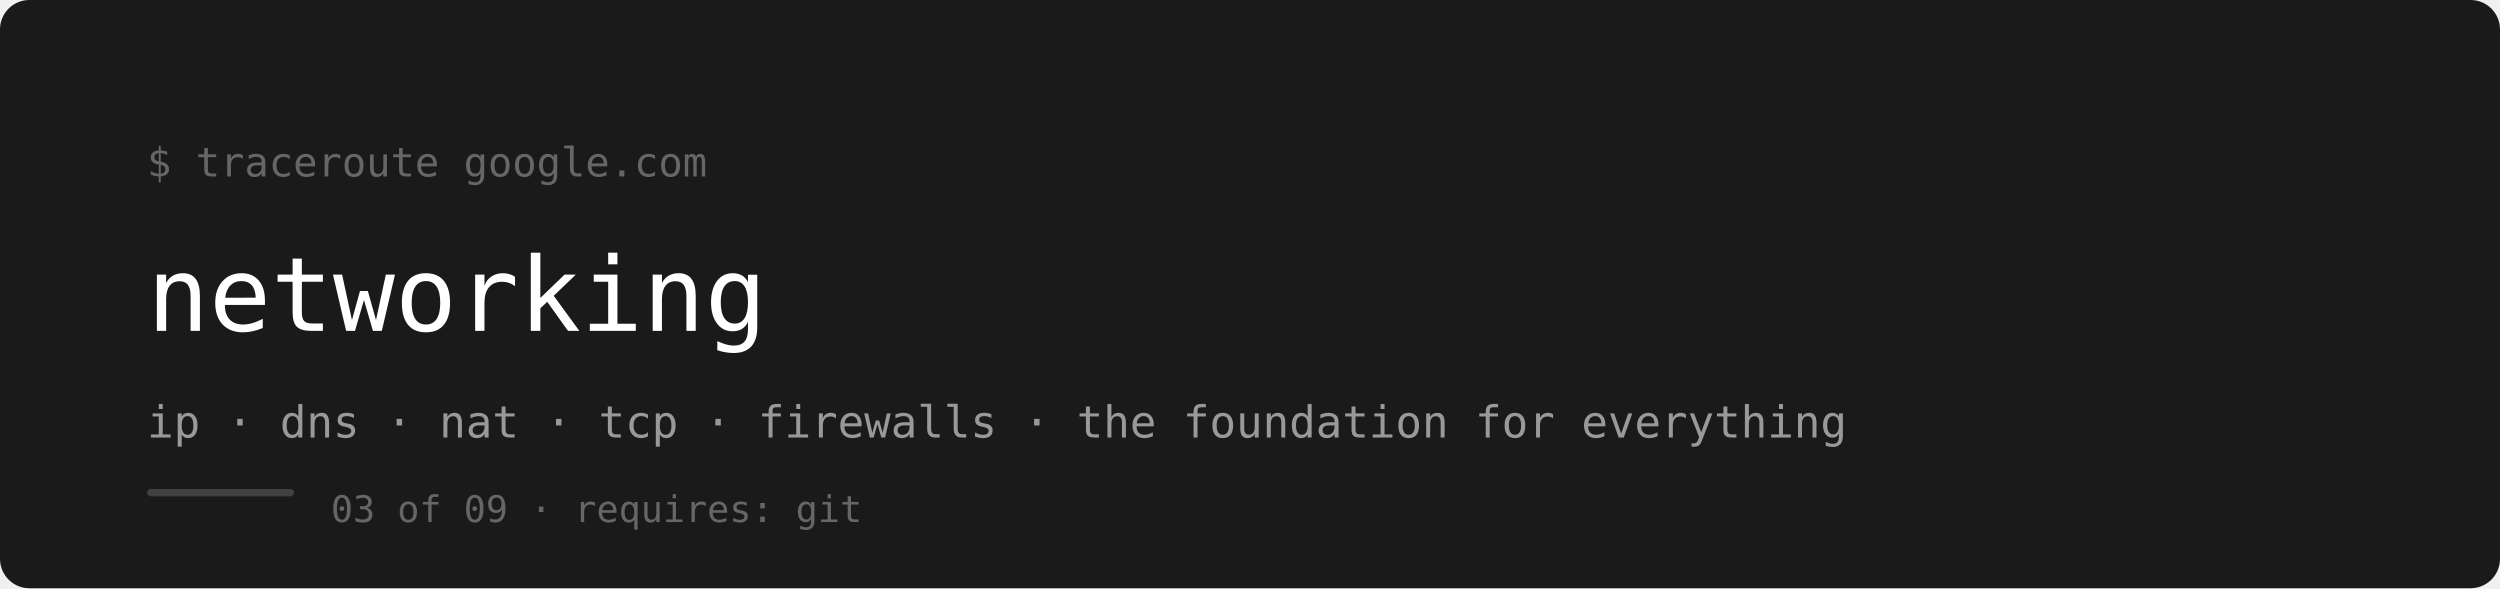
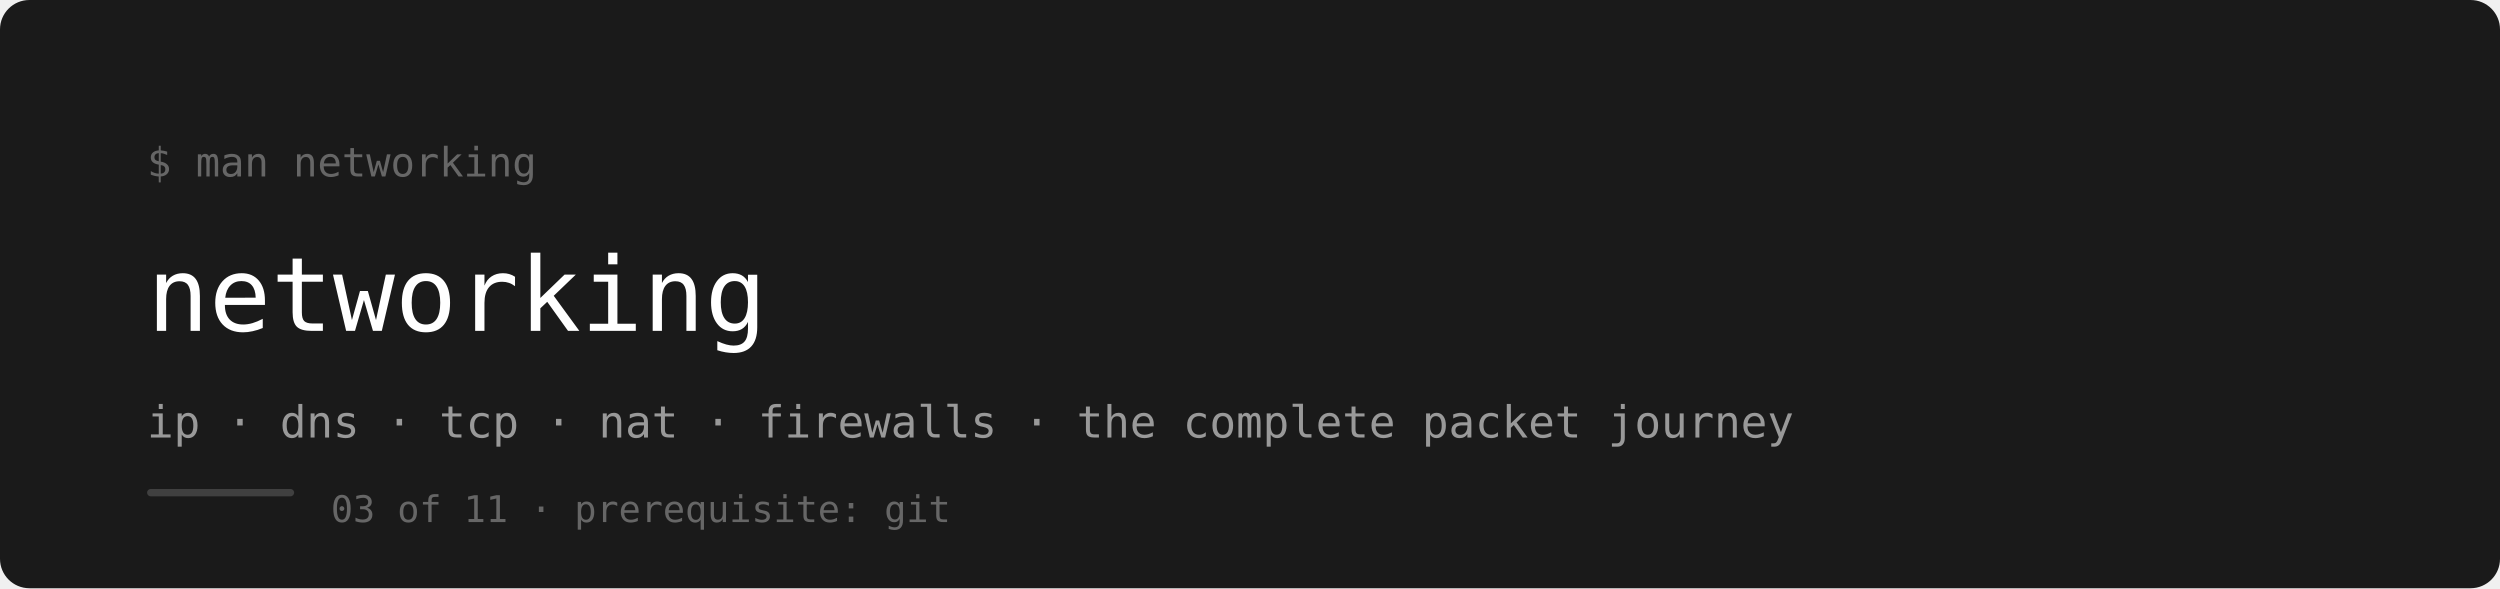
<svg xmlns="http://www.w3.org/2000/svg" width="100%" viewBox="0 0 680 160">
  <rect x="0" y="0" width="680" height="160" rx="8" fill="#1a1a1a" />
-   <text x="40" y="48" font-family="monospace" font-size="11" fill="#666666">$ traceroute google.com</text>
+   <text x="40" y="48" font-family="monospace" font-size="11" fill="#666666">$ man networking</text>
  <text x="40" y="90" font-family="monospace" font-size="28" fill="#ffffff" font-weight="500">networking</text>
-   <text x="40" y="119" font-family="monospace" font-size="12" fill="#999999">ip · dns · nat · tcp · firewalls · the foundation for everything</text>
+   <text x="40" y="119" font-family="monospace" font-size="12" fill="#999999">ip · dns · tcp · nat · firewalls · the complete packet journey</text>
  <rect x="40" y="133" width="40" height="2" rx="1" fill="#666666" opacity="0.5" />
-   <text x="90" y="142" font-family="monospace" font-size="10" fill="#666666">03 of 09 · requires: git</text>
+   <text x="90" y="142" font-family="monospace" font-size="10" fill="#666666">03 of 11 · prerequisite: git</text>
</svg>
